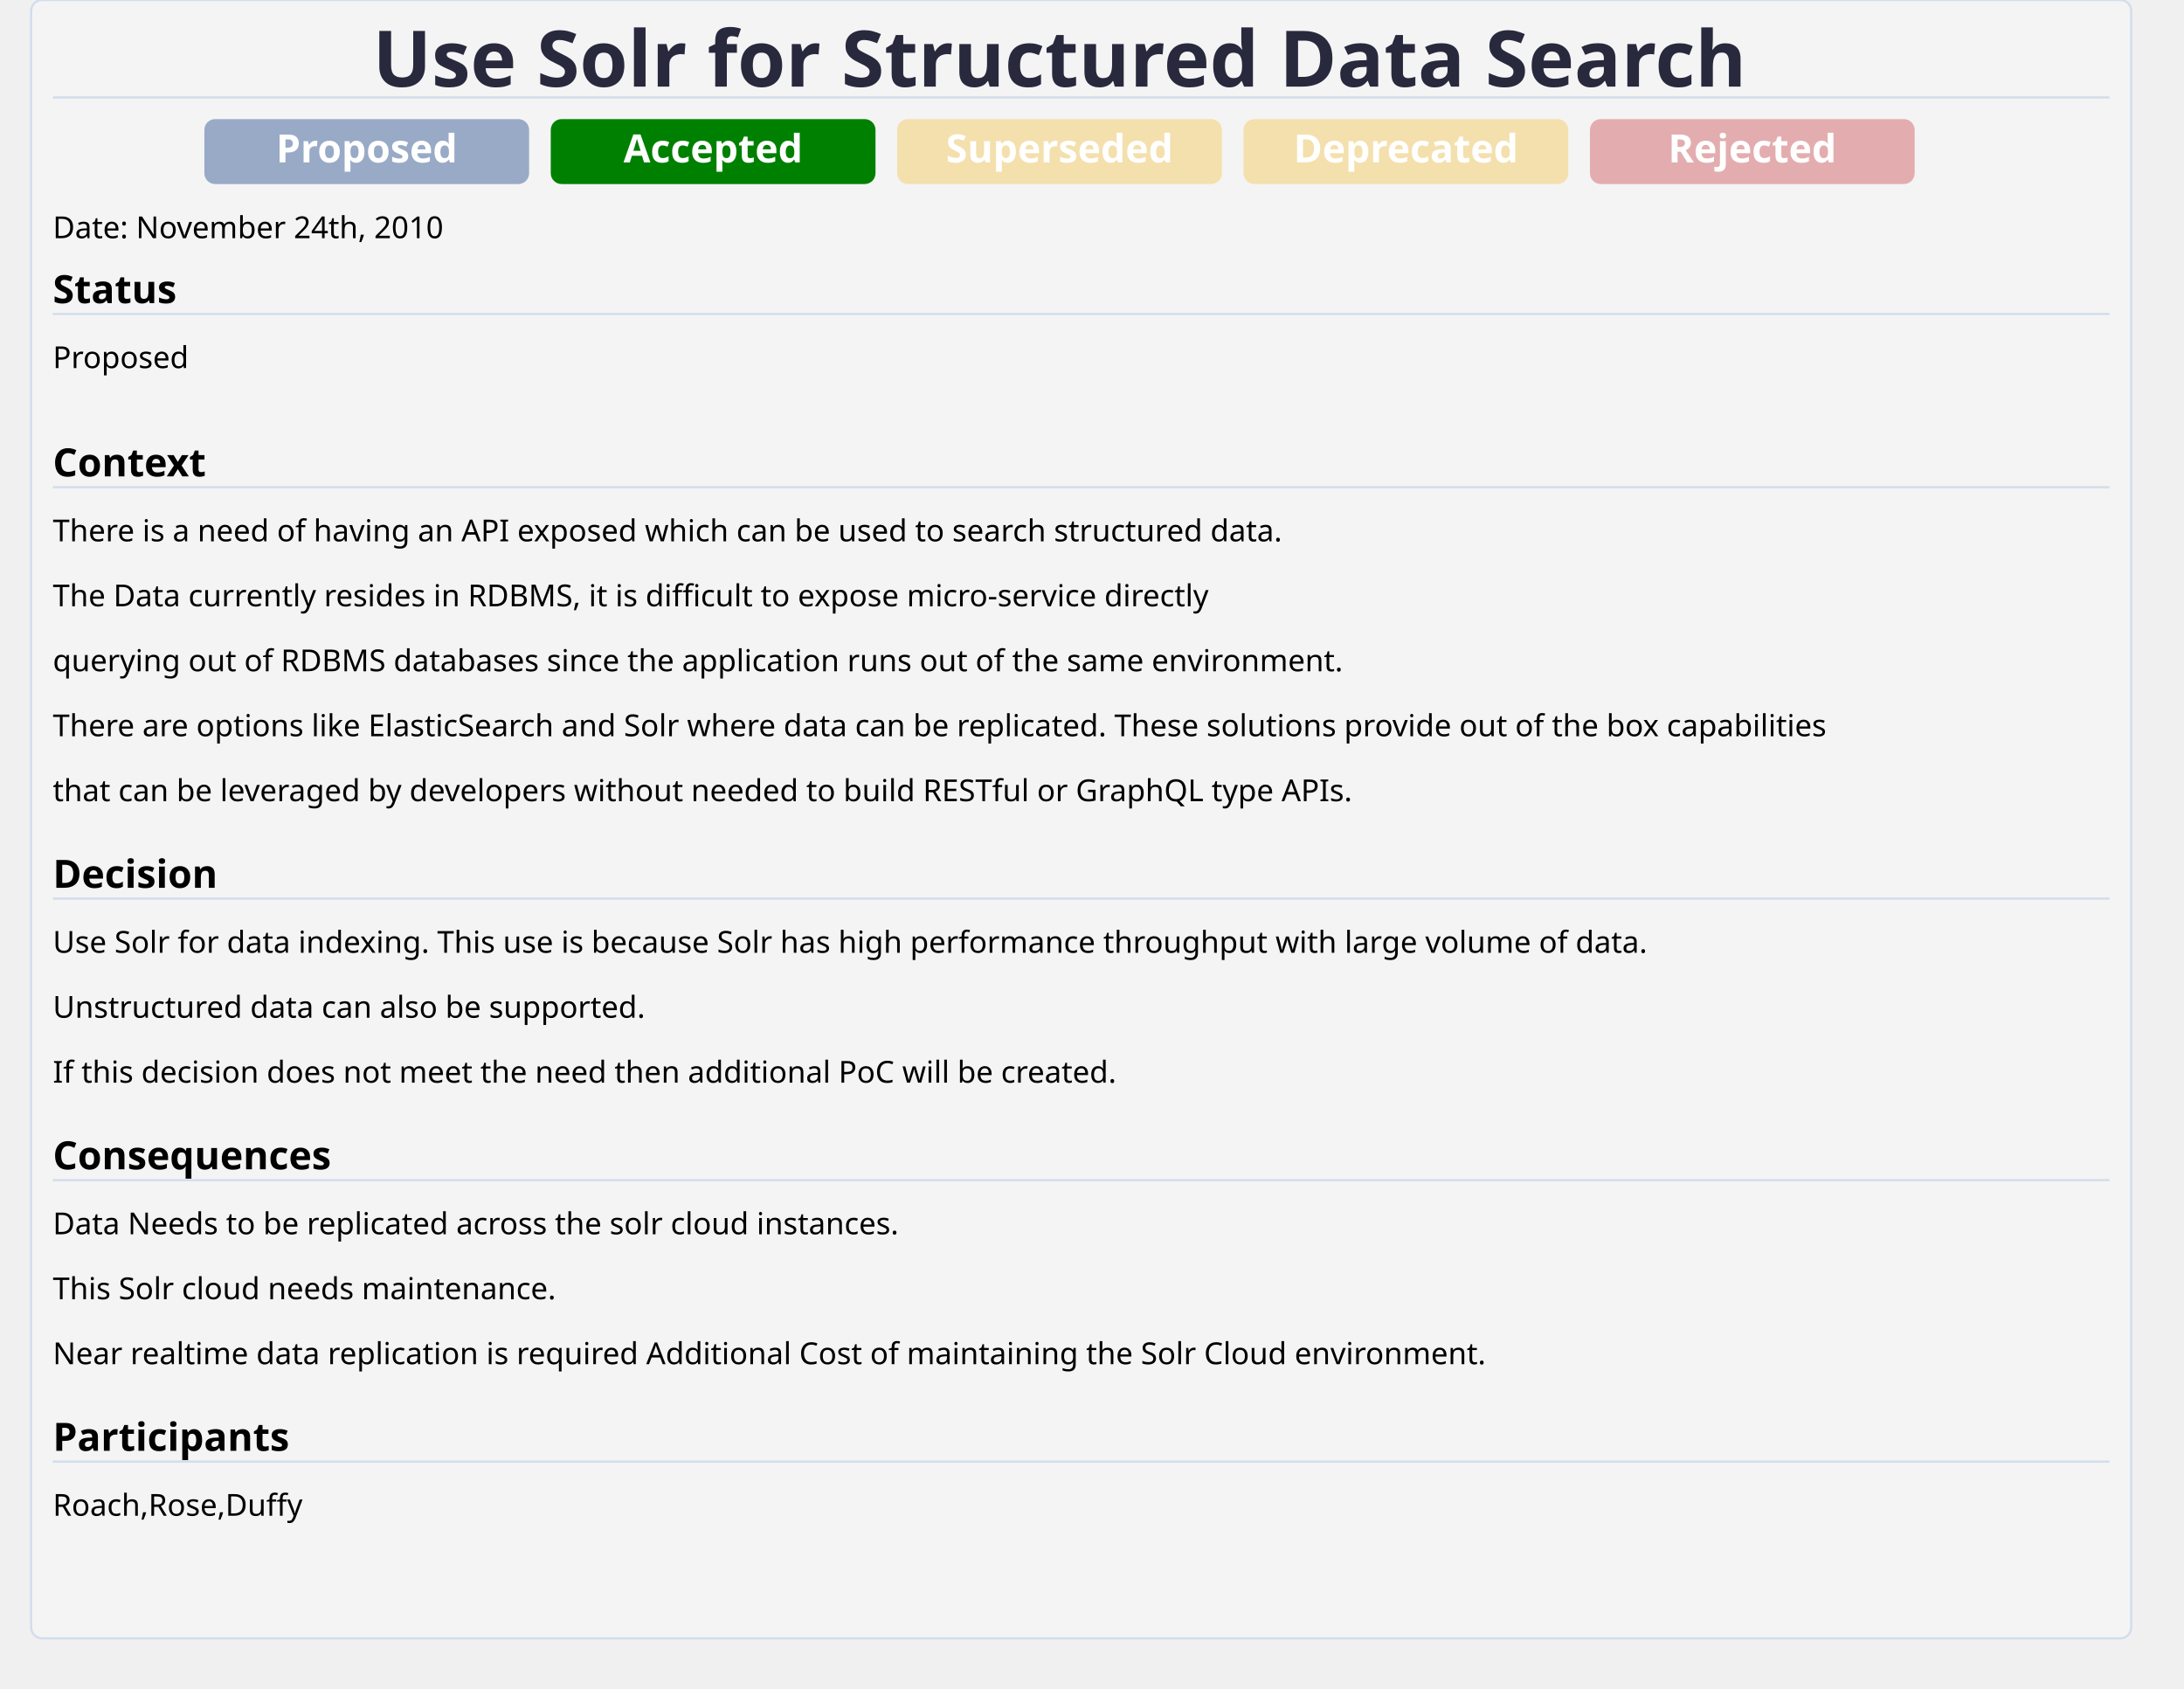
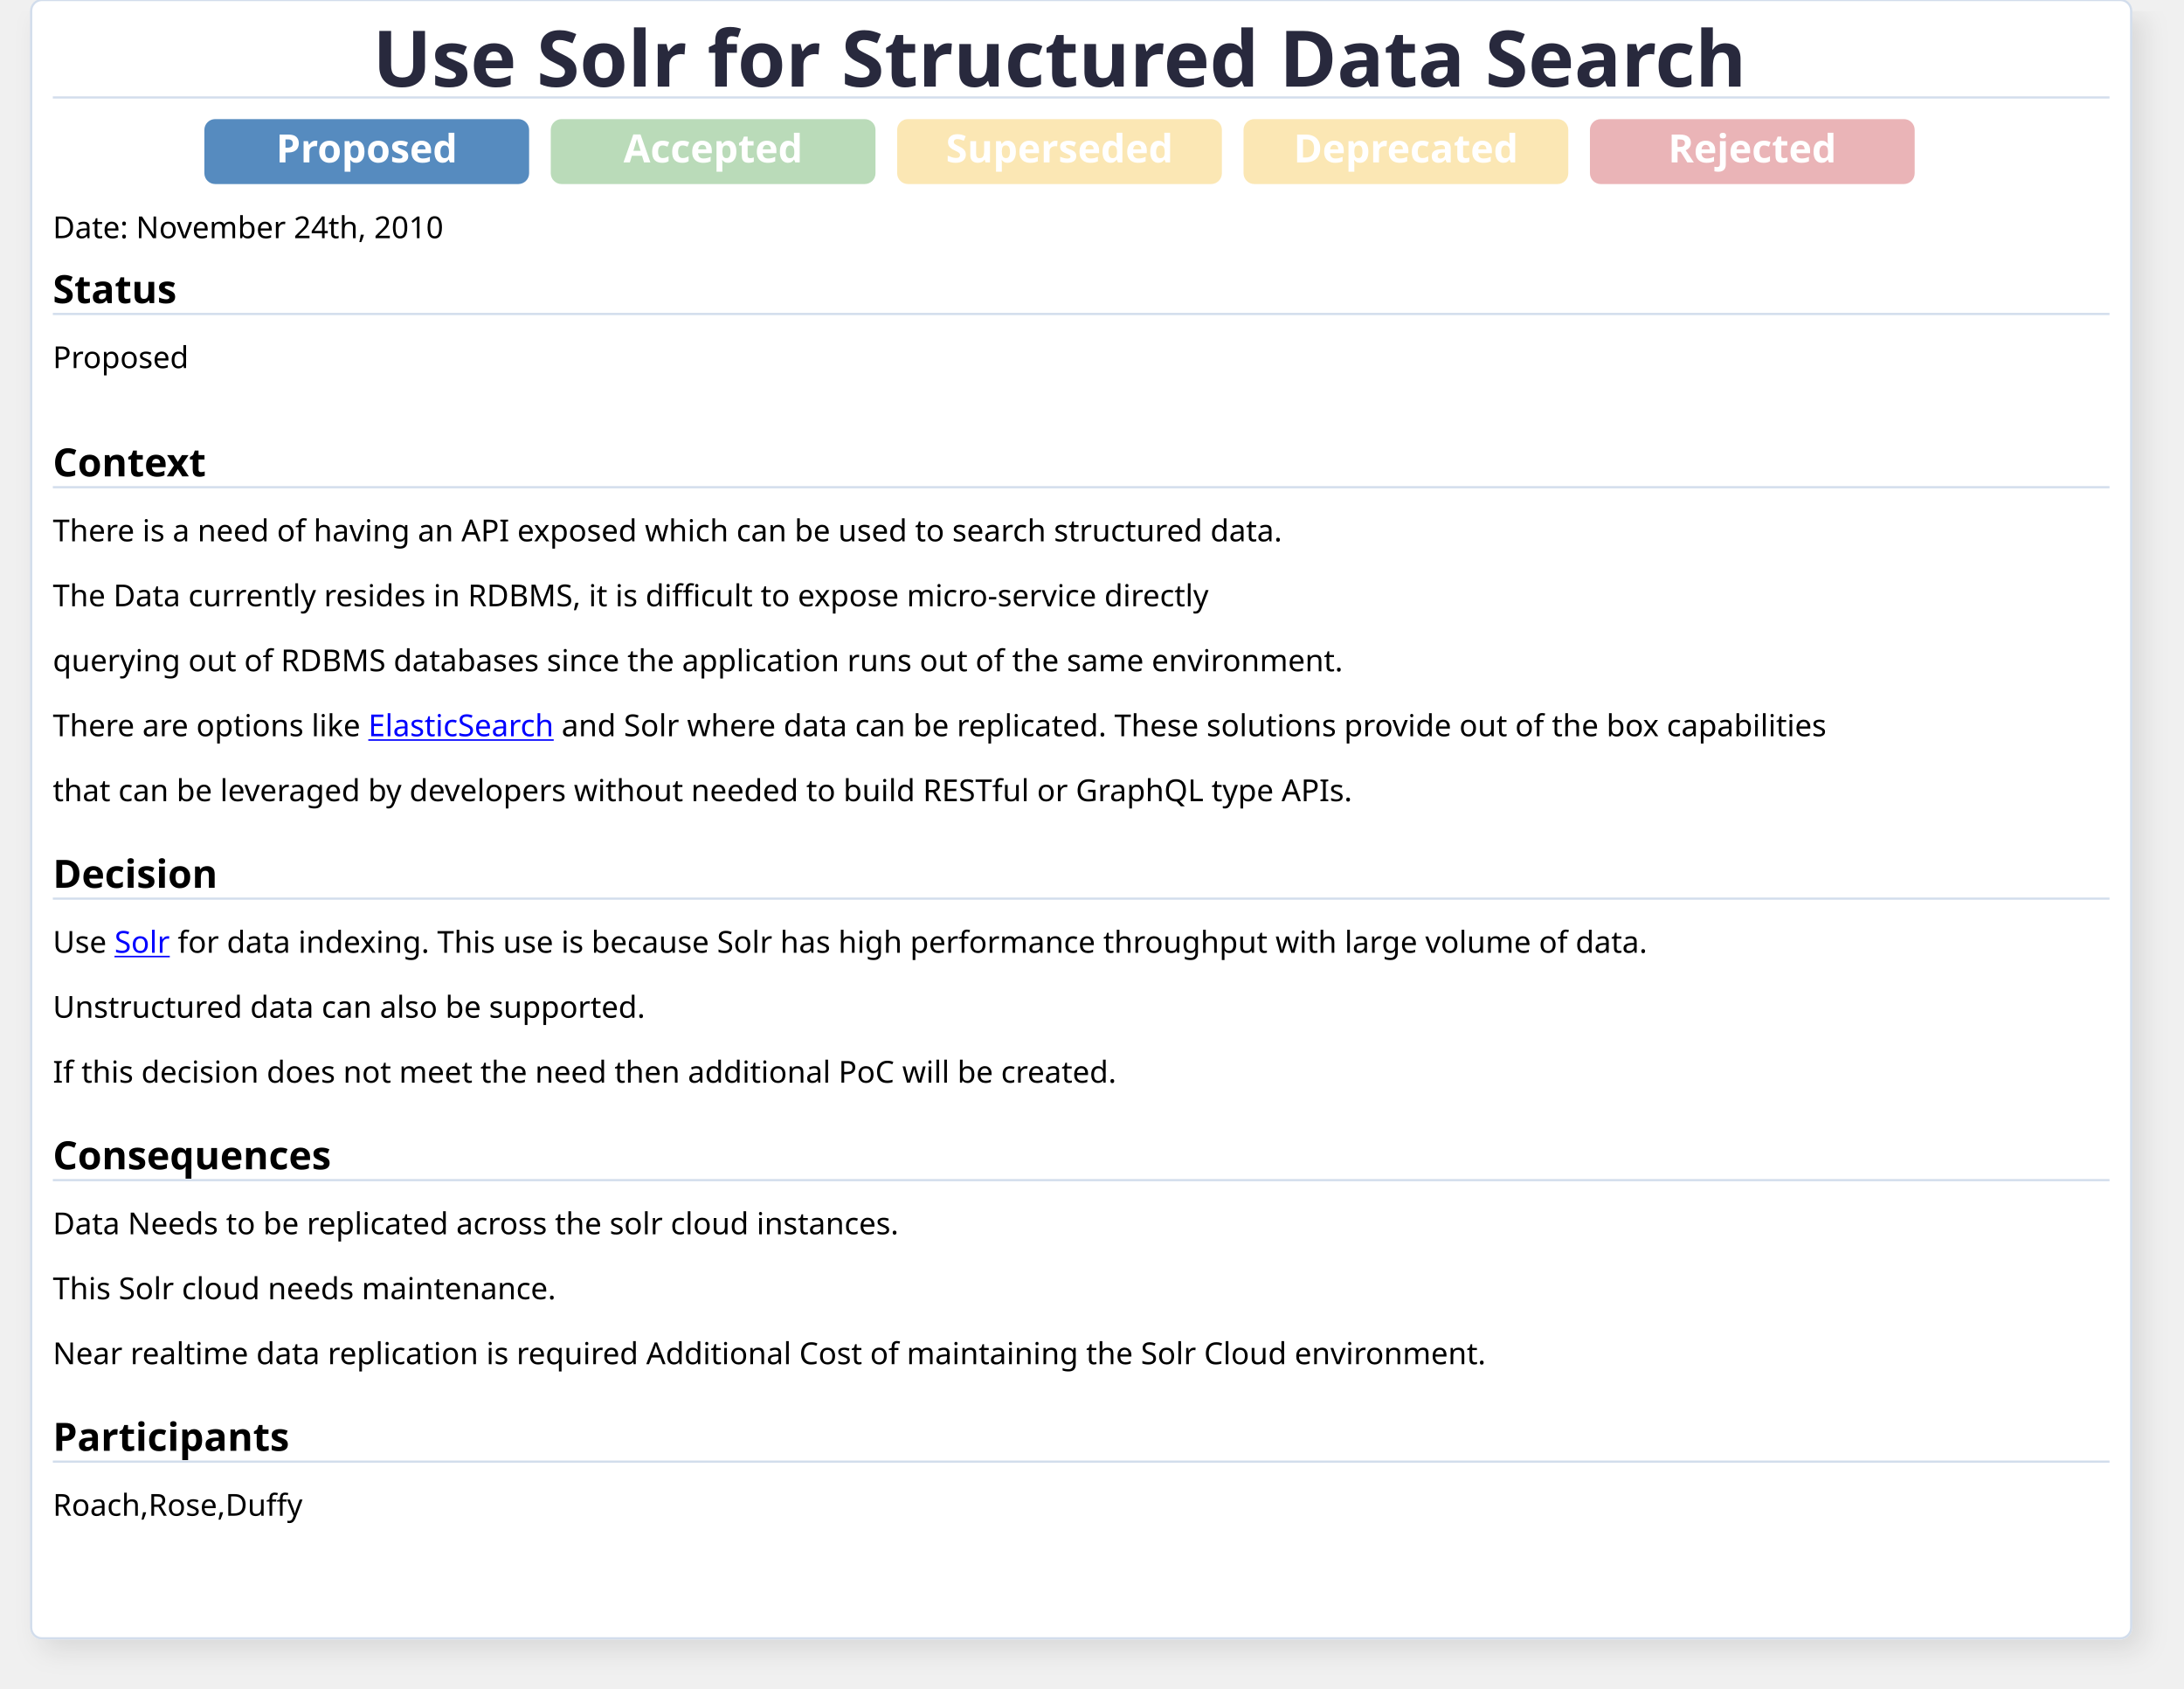
<svg xmlns="http://www.w3.org/2000/svg" xmlns:xlink="http://www.w3.org/1999/xlink" width="970" height="750" viewBox="0 0 1000 780">
  <filter id="dropShadow" height="130%">
    <feGaussianBlur in="SourceAlpha" stdDeviation="6" />
    <feOffset dx="5" dy="5" result="offsetblur" />
    <feComponentTransfer>
-       <feFuncA type="linear" slope="0.2" />
+       <feFuncA type="linear" slope="0.1" />
    </feComponentTransfer>
    <feMerge>
      <feMergeNode />
      <feMergeNode in="SourceGraphic" />
    </feMerge>
  </filter>
  <style>
-         @namespace svg url(http://www.w3.org/2000/svg);
- 
        .title {
-             font: bold 36px "Noto Sans", sans-serif;
+             font: bold 36px "Noto Sans",sans-serif;
            fill: #28293D;
        }

        .status {
-             font: bold 18px "Noto Sans", sans-serif;
+             font: bold 18px "Noto Sans",sans-serif;
        }
- 
        .content {
-             font: normal 14px "Noto Sans", sans-serif;
+             font: normal 14px "Noto Sans",sans-serif;
        }
- 
        .context {
-             font: bold 18px "Noto Sans", sans-serif;
+             font: bold 18px "Noto Sans",sans-serif;
        }
- 
        .contextline {
-             font: normal 14px "Noto Sans", sans-serif;
+             font: normal 14px "Noto Sans",sans-serif;
        }
- 
        .subtitle {
-             font: bold 18px "Noto Sans", sans-serif;
+             font: bold 18px "Noto Sans",sans-serif;
            fill: white;
        }
- 
        .unselected {
            opacity: 0.4;
        }
- 
-         svg|a:link, svg|a:visited {
+         adrlink:link, adrlink:visited {
            cursor: pointer;
        }

-         svg|a text,
-         text svg|a {
+ 
+         .adrlink {
            fill: blue; /* Even for text, SVG uses fill over color */
            text-decoration: underline;
        }

-         svg|a:hover, svg|a:active {
+         .adrlink:hover, .adrlink:active {
            outline: dotted 1px blue;
        }
    </style>
-   <rect id="myRect" x="10" y="0" width="970" height="97%" rx="5" ry="5" class="card" stroke="#d2ddec" fill="#ffffff" fill-opacity="0.3" />
+   <rect id="myRect" x="10" y="0" width="970" height="97%" rx="5" ry="5" fill="#ffffff" stroke="#d2ddec" class="card" filter="url(#dropShadow)" />
  <text x="485" y="40" class="title" text-anchor="middle">Use Solr for Structured Data Search</text>
  <line x1="20" y1="45" x2="970" y2="45" stroke="#d2ddec" />
  <g>
-     <rect x="90" y="55" fill="#0E3D83" width="150" height="30" rx="5" ry="5" class="unselected" />
+     <rect x="90" y="55" fill="#568BBF" width="150" height="30" rx="5" ry="5" class="selected" />
    <text x="165" y="75" text-anchor="middle" class="subtitle">Proposed</text>
  </g>
  <g>
-     <rect x="250" y="55" fill="green" width="150" height="30" rx="5" ry="5" class="selected" />
+     <rect x="250" y="55" fill="#53A551" width="150" height="30" rx="5" ry="5" class="unselected" />
    <text x="325" y="75" text-anchor="middle" class="subtitle">Accepted</text>
  </g>
  <g>
    <rect x="410" y="55" fill="#F5C344" width="150" height="30" rx="5" ry="5" class="unselected" />
    <text x="485" y="75" text-anchor="middle" class="subtitle">Superseded</text>
  </g>
  <g>
    <rect x="570" y="55" fill="#F5C344" width="150" height="30" rx="5" ry="5" class="unselected" />
    <text x="645" y="75" text-anchor="middle" class="subtitle">Deprecated</text>
  </g>
  <g>
    <rect x="730" y="55" fill="#CB444A" width="150" height="30" rx="5" ry="5" class="unselected" />
    <text x="805" y="75" text-anchor="middle" class="subtitle">Rejected</text>
  </g>
  <text x="20" y="110" class="contextline">
-     <tspan>Date:</tspan>
+     <tspan>Date: </tspan>
    <tspan class="content">November 24th, 2010</tspan>
  </text>
  <text x="20" y="140">
-     <tspan class="status">Status</tspan>
+     <tspan class="status">Status </tspan>
    <tspan x="20" dy="30" class="content">Proposed</tspan>
  </text>
  <line x1="20" y1="145" x2="970" y2="145" stroke="#d2ddec" />
  <text x="20" y="220">
    <tspan class="status">Context</tspan>
-     <tspan x="20" dy="30" class="content">There is a need of having an API exposed which can be used to search
-             structured data.
-         </tspan>
-     <tspan x="20" dy="30" class="content">The Data currently resides in RDBMS, it is difficult to expose
-             micro-service directly
-         </tspan>
-     <tspan x="20" dy="30" class="content">querying out of RDBMS databases since the application runs out of the same
-             environment.
-         </tspan>
-     <tspan x="20" dy="30" class="content">There are options like
-             <tspan>
-         <a href="https://www.elastic.co" xlink:href="https://www.elastic.co" target="_blank">ElasticSearch</a>
-       </tspan>
-             and Solr where data can be replicated. These solutions provide out of the box capabilities
-         </tspan>
-     <tspan x="20" dy="30" class="content">that can be leveraged by developers without needed to build RESTful or
-             GraphQL type APIs.
-         </tspan>
+     <tspan x="20" dy="30" class="content">There is a need of having an API exposed which can be used to search structured data.</tspan>
+     <tspan x="20" dy="30" class="content">The Data currently resides in RDBMS, it is difficult to expose micro-service directly</tspan>
+     <tspan x="20" dy="30" class="content">querying out of RDBMS databases since the application runs out of the same environment.</tspan>
+     <tspan x="20" dy="30" class="content">There are options like <tspan>
+         <a href="https://www.elastic.co" xlink:href="https://www.elastic.co" class="adrlink" target="_blank">ElasticSearch</a>
+       </tspan> and Solr where data can be replicated. These solutions provide out of the box capabilities</tspan>
+     <tspan x="20" dy="30" class="content">that can be leveraged by developers without needed to build RESTful or GraphQL type APIs.</tspan>
  </text>
  <line x1="20" y1="225" x2="970" y2="225" stroke="#d2ddec" />
  <text x="20" y="410">
    <tspan class="status">Decision</tspan>
-     <tspan x="20" dy="30" class="content">Use
-             <tspan>
-         <a href="https://solr.apache.org/" xlink:href="https://solr.apache.org/" target="_blank">Solr</a>
-       </tspan>
-             for data indexing. This use is because Solr has high performance throughput with large volume of data.
-         </tspan>
-     <tspan x="20" dy="30" class="content">Unstructured data can also be supported.</tspan>
-     <tspan x="20" dy="30" class="content">If this decision does not meet the need then additional PoC will be
-             created.
-         </tspan>
+     <tspan x="20" dy="30" class="content">Use <tspan>
+         <a href="https://solr.apache.org/" xlink:href="https://solr.apache.org/" class="adrlink" target="_blank">Solr</a>
+       </tspan> for data indexing. This use is because Solr has high performance throughput with large volume of data. </tspan>
+     <tspan x="20" dy="30" class="content">Unstructured data can also be supported. </tspan>
+     <tspan x="20" dy="30" class="content">If this decision does not meet the need then additional PoC will be created. </tspan>
  </text>
  <line x1="20" y1="415" x2="970" y2="415" stroke="#d2ddec" />
  <text x="20" y="540">
    <tspan class="status">Consequences</tspan>
-     <tspan x="20" dy="30" class="content">Data Needs to be replicated across the solr cloud instances.</tspan>
-     <tspan x="20" dy="30" class="content">This Solr cloud needs maintenance.</tspan>
-     <tspan x="20" dy="30" class="content">Near realtime data replication is required Additional Cost of maintaining
-             the Solr Cloud environment.
-         </tspan>
+     <tspan x="20" dy="30" class="content">Data Needs to be replicated across the solr cloud instances. </tspan>
+     <tspan x="20" dy="30" class="content">This Solr cloud needs maintenance. </tspan>
+     <tspan x="20" dy="30" class="content">Near realtime data replication is required Additional Cost of maintaining the Solr Cloud environment. </tspan>
  </text>
  <line x1="20" y1="545" x2="970" y2="545" stroke="#d2ddec" />
  <text x="20" y="670">
    <tspan class="status">Participants</tspan>
-     <tspan x="20" dy="30" class="content">Roach,Rose,Duffy</tspan>
+     <tspan x="20" dy="30" class="content">Roach,Rose,Duffy </tspan>
  </text>
  <line x1="20" y1="675" x2="970" y2="675" stroke="#d2ddec" />
</svg>
